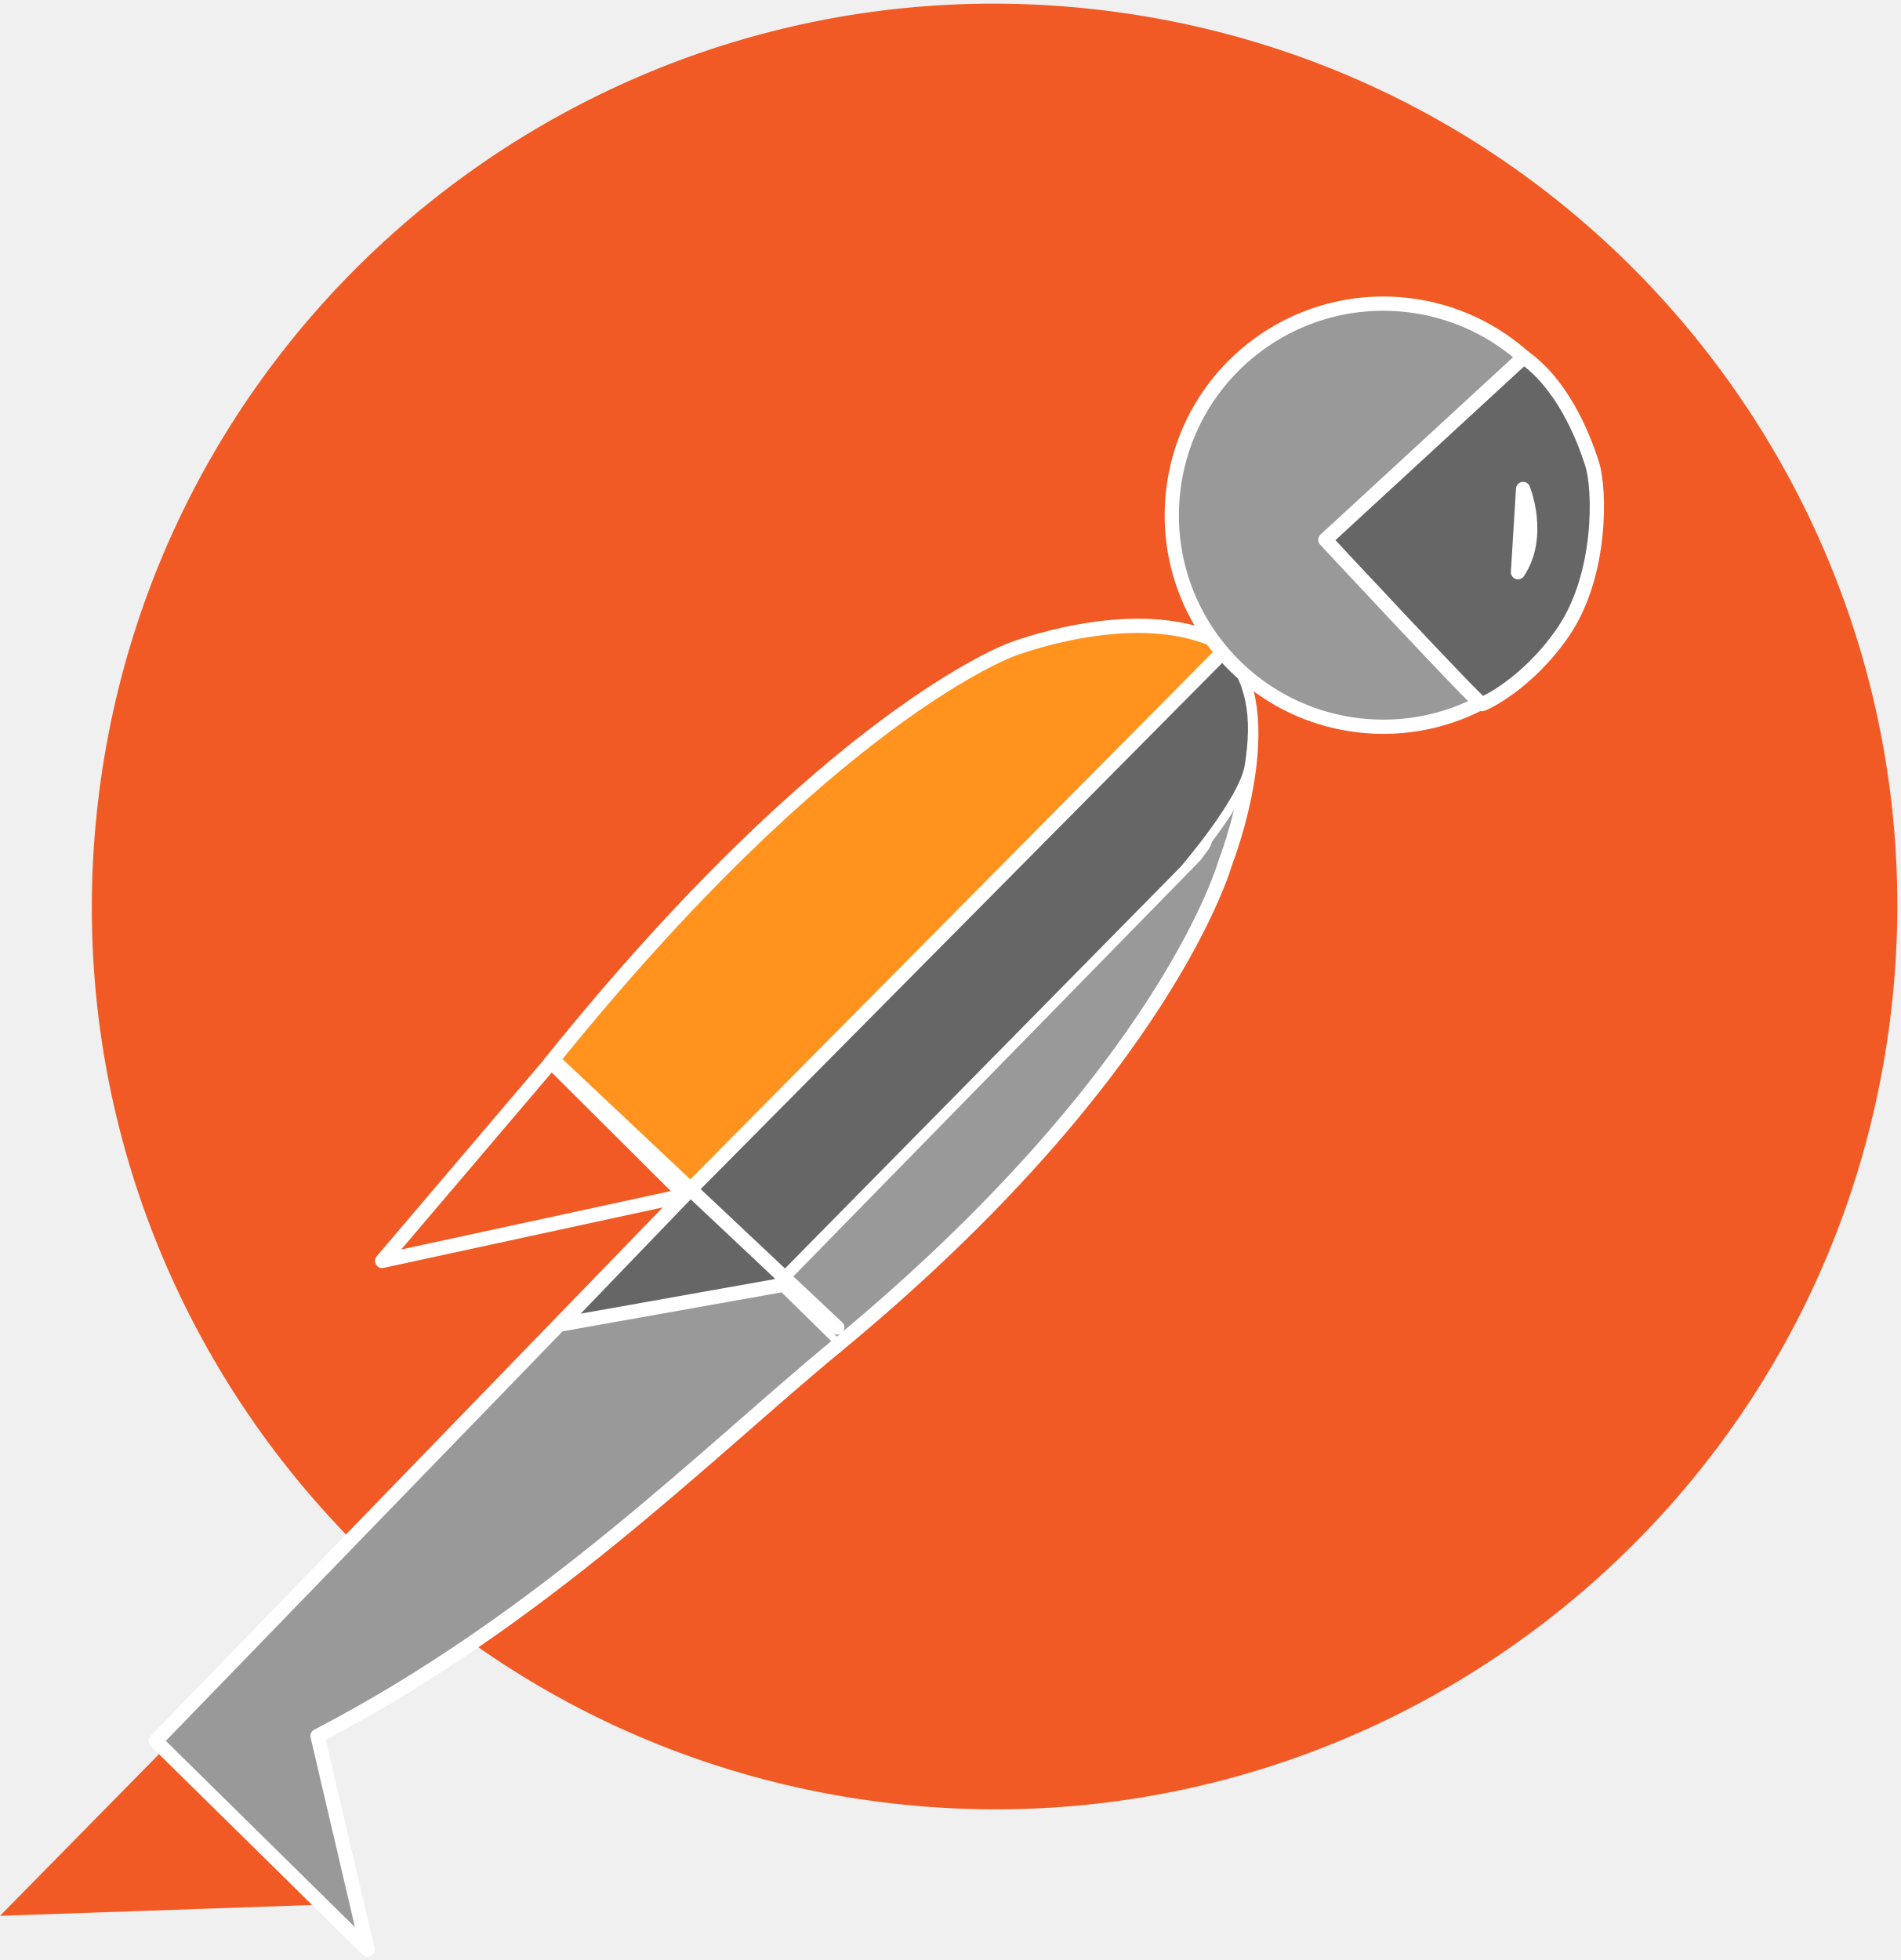
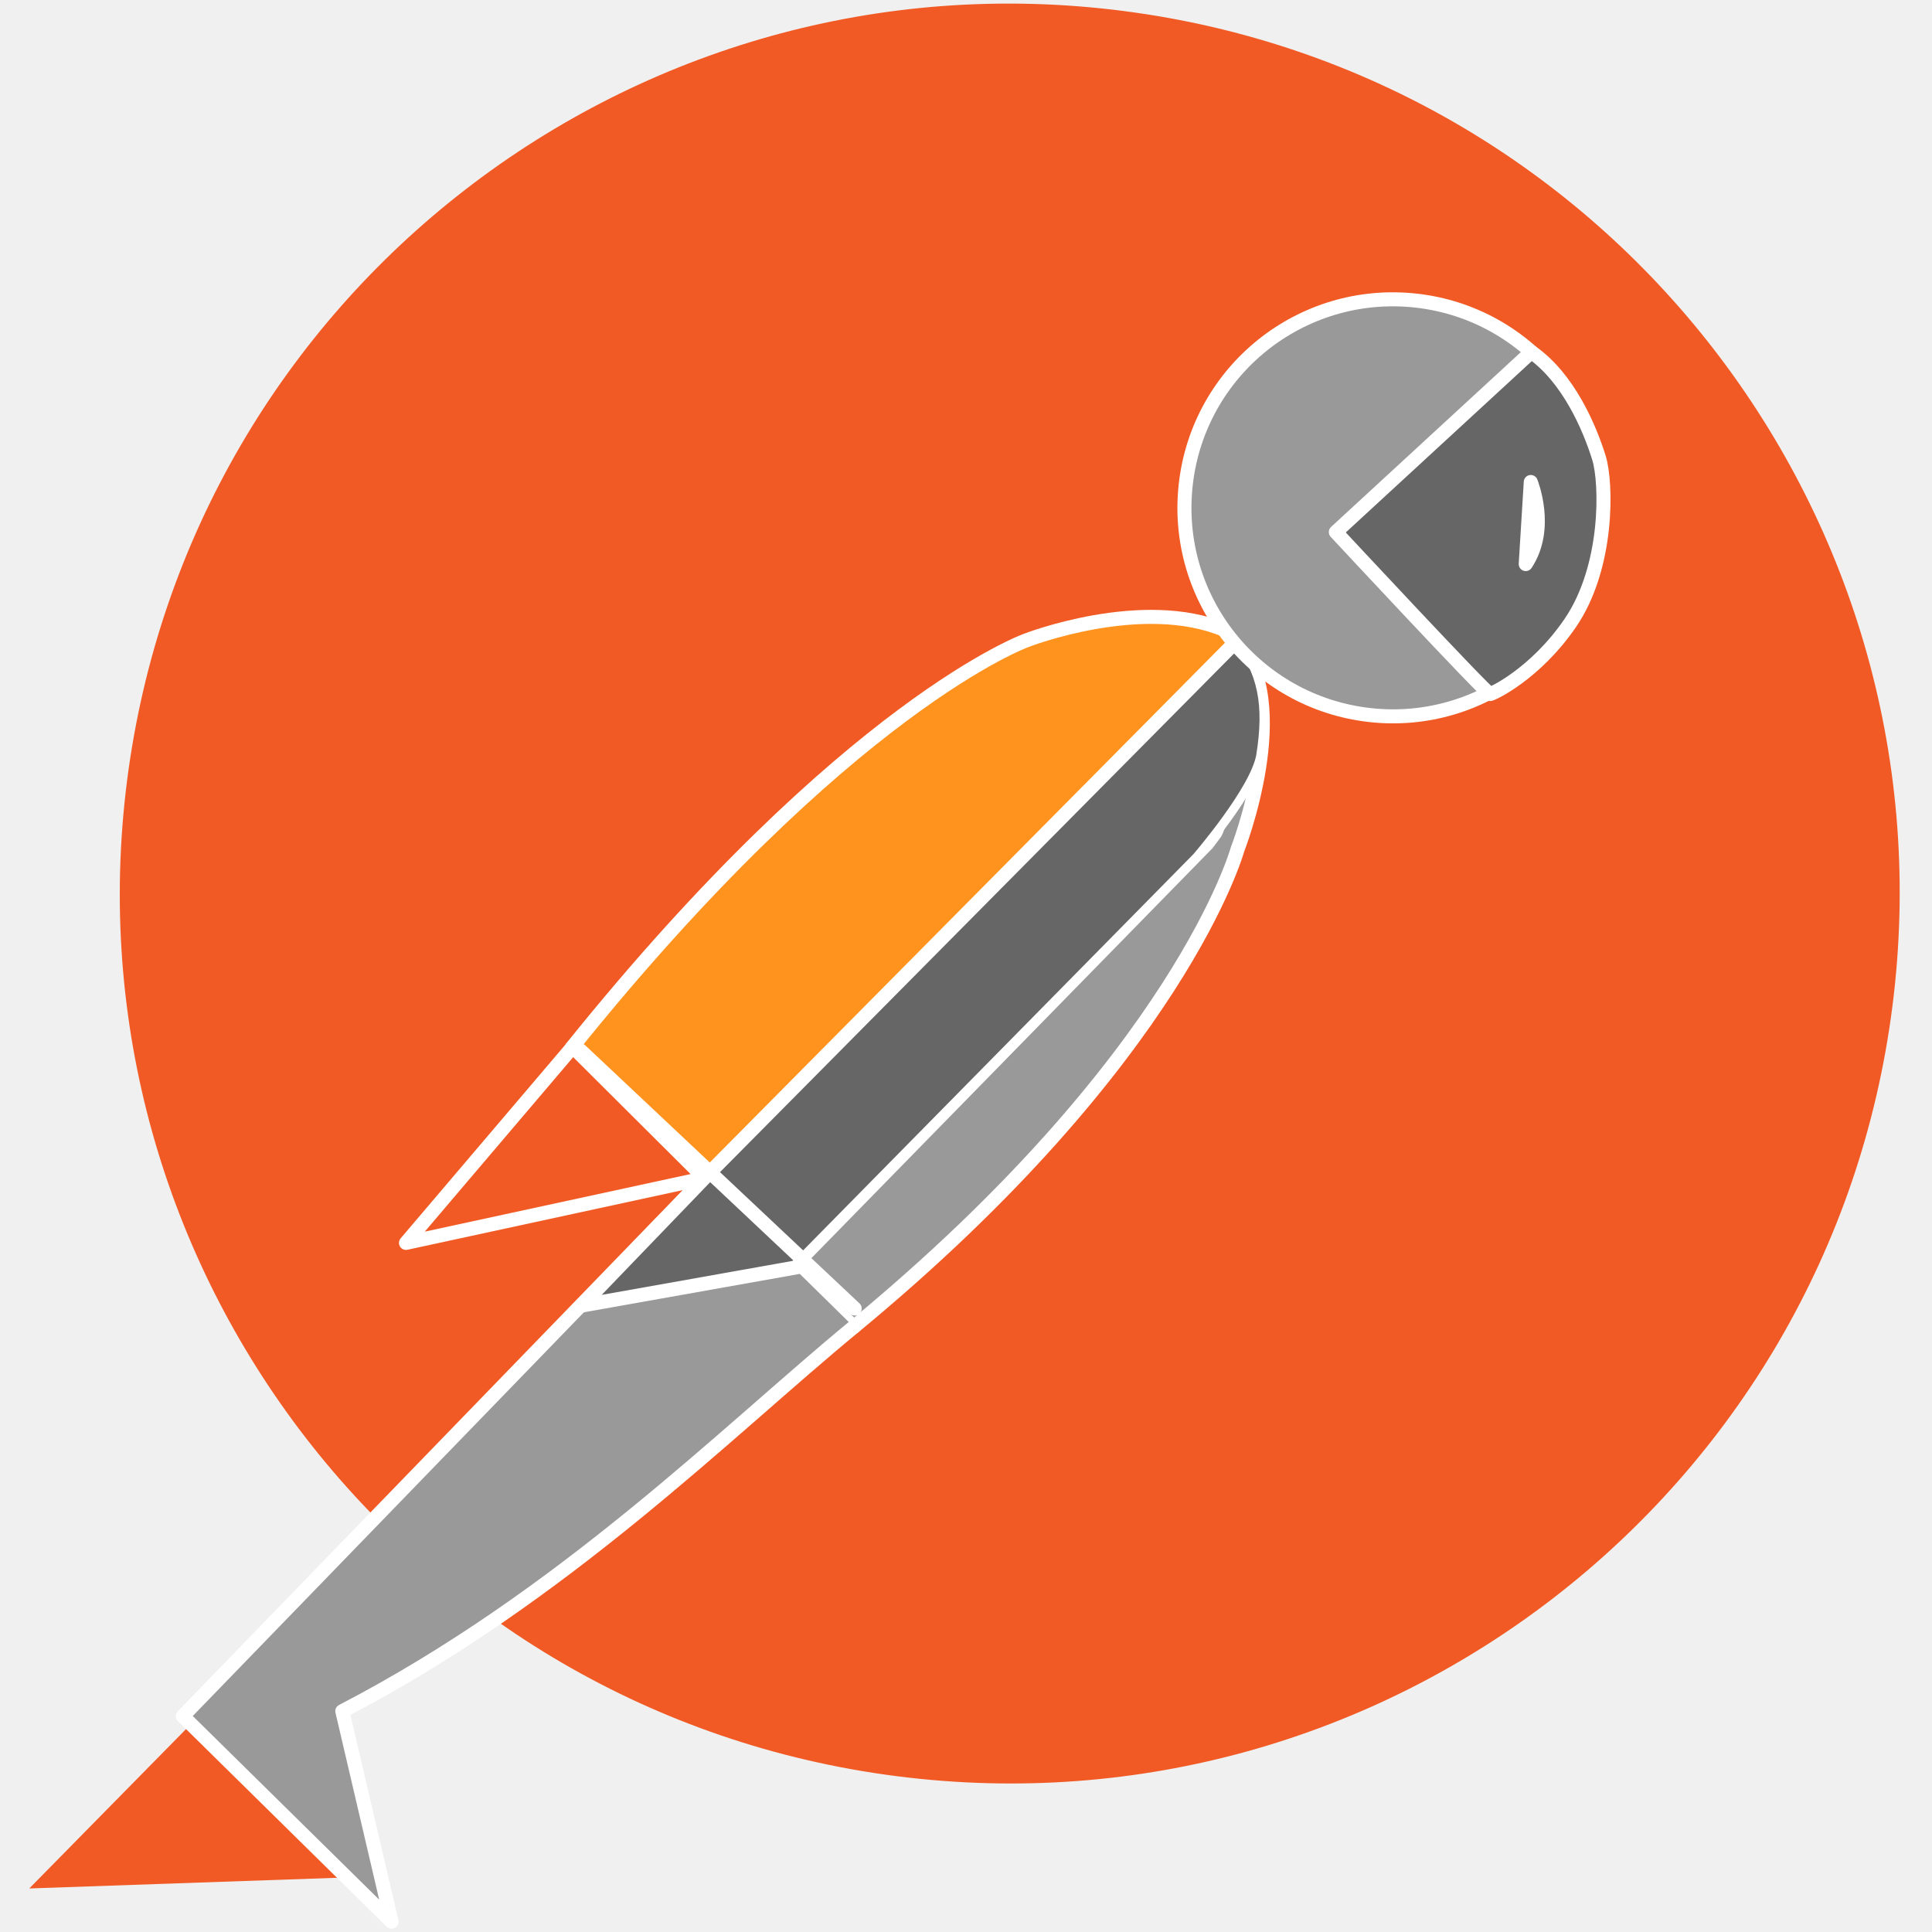
- <svg xmlns="http://www.w3.org/2000/svg" width="256px" height="264px" viewBox="0 0 256 264" version="1.1" preserveAspectRatio="xMidYMid">
+ <svg xmlns="http://www.w3.org/2000/svg" width="264px" height="264px" viewBox="0 0 256 264" version="1.1" preserveAspectRatio="xMidYMid">
  <g fill="none">
    <polygon fill="#F15A24" fill-rule="nonzero" points="45.985 256.455 0 258.05 23.573 234.083 45.987 256.457" />
    <path d="M254.581,137.58 C246.037,204.193 185.105,251.256 118.503,242.703 C51.889,234.158 4.826,173.228 13.37,106.62 C21.919,40.008 82.838,-7.06 149.457,1.494 C216.067,10.036 263.141,70.972 254.581,137.578" fill="#F15A24" fill-rule="nonzero" />
    <path d="M164.982,87.532 C172.973,96.026 165.086,116.109 165.086,116.109 C165.086,116.109 157.292,144.502 112.665,181.322 L104.334,173.145 L160.985,115.246 L162.08,113.768 C163.587,111.312 164.835,87.367 164.982,87.532" fill="#999999" fill-rule="nonzero" />
    <path d="M164.982,87.532 C172.973,96.026 165.086,116.109 165.086,116.109 C165.086,116.109 157.292,144.502 112.665,181.322 L104.334,173.145 L160.985,115.246 L162.08,113.768 C163.587,111.312 164.835,87.367 164.982,87.532 L164.982,87.532 Z" stroke="#FFFFFF" stroke-width="1.918" stroke-linecap="round" stroke-linejoin="round" />
    <path d="M92.099,161.108 L164.863,87.323 C168.556,91.708 169.342,96.433 168.27,103.165 C167.548,107.828 159.495,117.146 159.495,117.146 L104.334,173.145" fill="#666666" fill-rule="nonzero" />
    <path d="M92.099,161.108 L164.863,87.323 C168.556,91.708 169.342,96.433 168.27,103.165 C167.548,107.828 159.495,117.146 159.495,117.146 L104.334,173.145" stroke="#FFFFFF" stroke-width="1.201" stroke-linecap="round" stroke-linejoin="round" />
    <path d="M164.982,87.583 L92.099,161.11 L92.246,160.967 L92.219,160.978 L74.136,143.16 C111.844,96.255 136.225,87.51 136.225,87.51 C136.225,87.51 152.097,81.314 163.42,86.122 C164.29,86.588 164.668,86.856 164.98,87.585" fill="#FF931E" fill-rule="nonzero" />
    <path d="M164.982,87.583 L92.099,161.11 L92.246,160.967 L92.219,160.978 L74.136,143.16 C111.844,96.255 136.225,87.51 136.225,87.51 C136.225,87.51 152.097,81.314 163.42,86.122 C164.29,86.588 164.668,86.856 164.98,87.585 L164.982,87.583 Z" stroke="#FFFFFF" stroke-width="1.918" stroke-linecap="round" stroke-linejoin="round" />
    <path d="M112.665,181.32 C95.277,195.641 73.024,218.136 42.776,233.826 L49.504,262.588 L20.988,234.501 L92.097,161.108" fill="#999999" fill-rule="nonzero" />
    <path d="M112.665,181.32 C95.277,195.641 73.024,218.136 42.776,233.826 L49.504,262.588 L20.988,234.501 L92.097,161.108" stroke="#FFFFFF" stroke-width="1.918" stroke-linecap="round" stroke-linejoin="round" />
    <polygon fill="#F15A24" fill-rule="nonzero" points="74.623 143.401 92.288 160.996 51.478 169.836 74.232 143.083 74.625 143.401" />
    <polygon stroke="#FFFFFF" stroke-width="1.918" stroke-linecap="round" stroke-linejoin="round" points="74.623 143.401 92.288 160.996 51.478 169.836 74.232 143.083 74.625 143.401" />
    <path d="M158.024,66.246 C156.291,81.887 167.552,95.967 183.192,97.711 C198.82,99.448 212.913,88.178 214.657,72.543 C216.395,56.908 205.117,42.813 189.483,41.075 C173.841,39.347 159.759,50.602 158.024,66.246" fill="#999999" fill-rule="nonzero" />
    <path d="M158.024,66.246 C156.291,81.887 167.552,95.967 183.192,97.711 C198.82,99.448 212.913,88.178 214.657,72.543 C216.395,56.908 205.117,42.813 189.483,41.075 C173.841,39.347 159.759,50.602 158.024,66.246 L158.024,66.246 Z" stroke="#FFFFFF" stroke-width="1.918" stroke-linecap="round" stroke-linejoin="round" />
    <path d="M210.565,85.138 C215.821,77.459 215.549,65.971 214.494,62.568 C213.199,58.4 210.303,51.623 205.251,48.1 L178.537,72.706 C178.537,72.706 199.068,94.765 199.602,94.838 C199.824,94.864 205.772,92.14 210.565,85.138" fill="#666666" fill-rule="nonzero" />
    <path d="M210.565,85.138 C215.821,77.459 215.549,65.971 214.494,62.568 C213.199,58.4 210.303,51.623 205.251,48.1 L178.537,72.706 C178.537,72.706 199.068,94.765 199.602,94.838 C199.824,94.864 205.772,92.14 210.565,85.138 L210.565,85.138 Z M205.175,65.863 C205.175,65.863 207.744,72.17 204.485,77.077 L205.175,65.863 Z" stroke="#FFFFFF" stroke-width="1.918" stroke-linecap="round" stroke-linejoin="round" />
    <polyline fill="#666666" fill-rule="nonzero" points="104.964 173.156 75.482 178.403 93.278 159.913" />
    <path d="M104.964,173.156 L75.482,178.403 L93.278,159.913 M75.308,143.529 L112.788,178.803" stroke="#FFFFFF" stroke-width="1.918" stroke-linecap="round" stroke-linejoin="round" />
  </g>
</svg>
